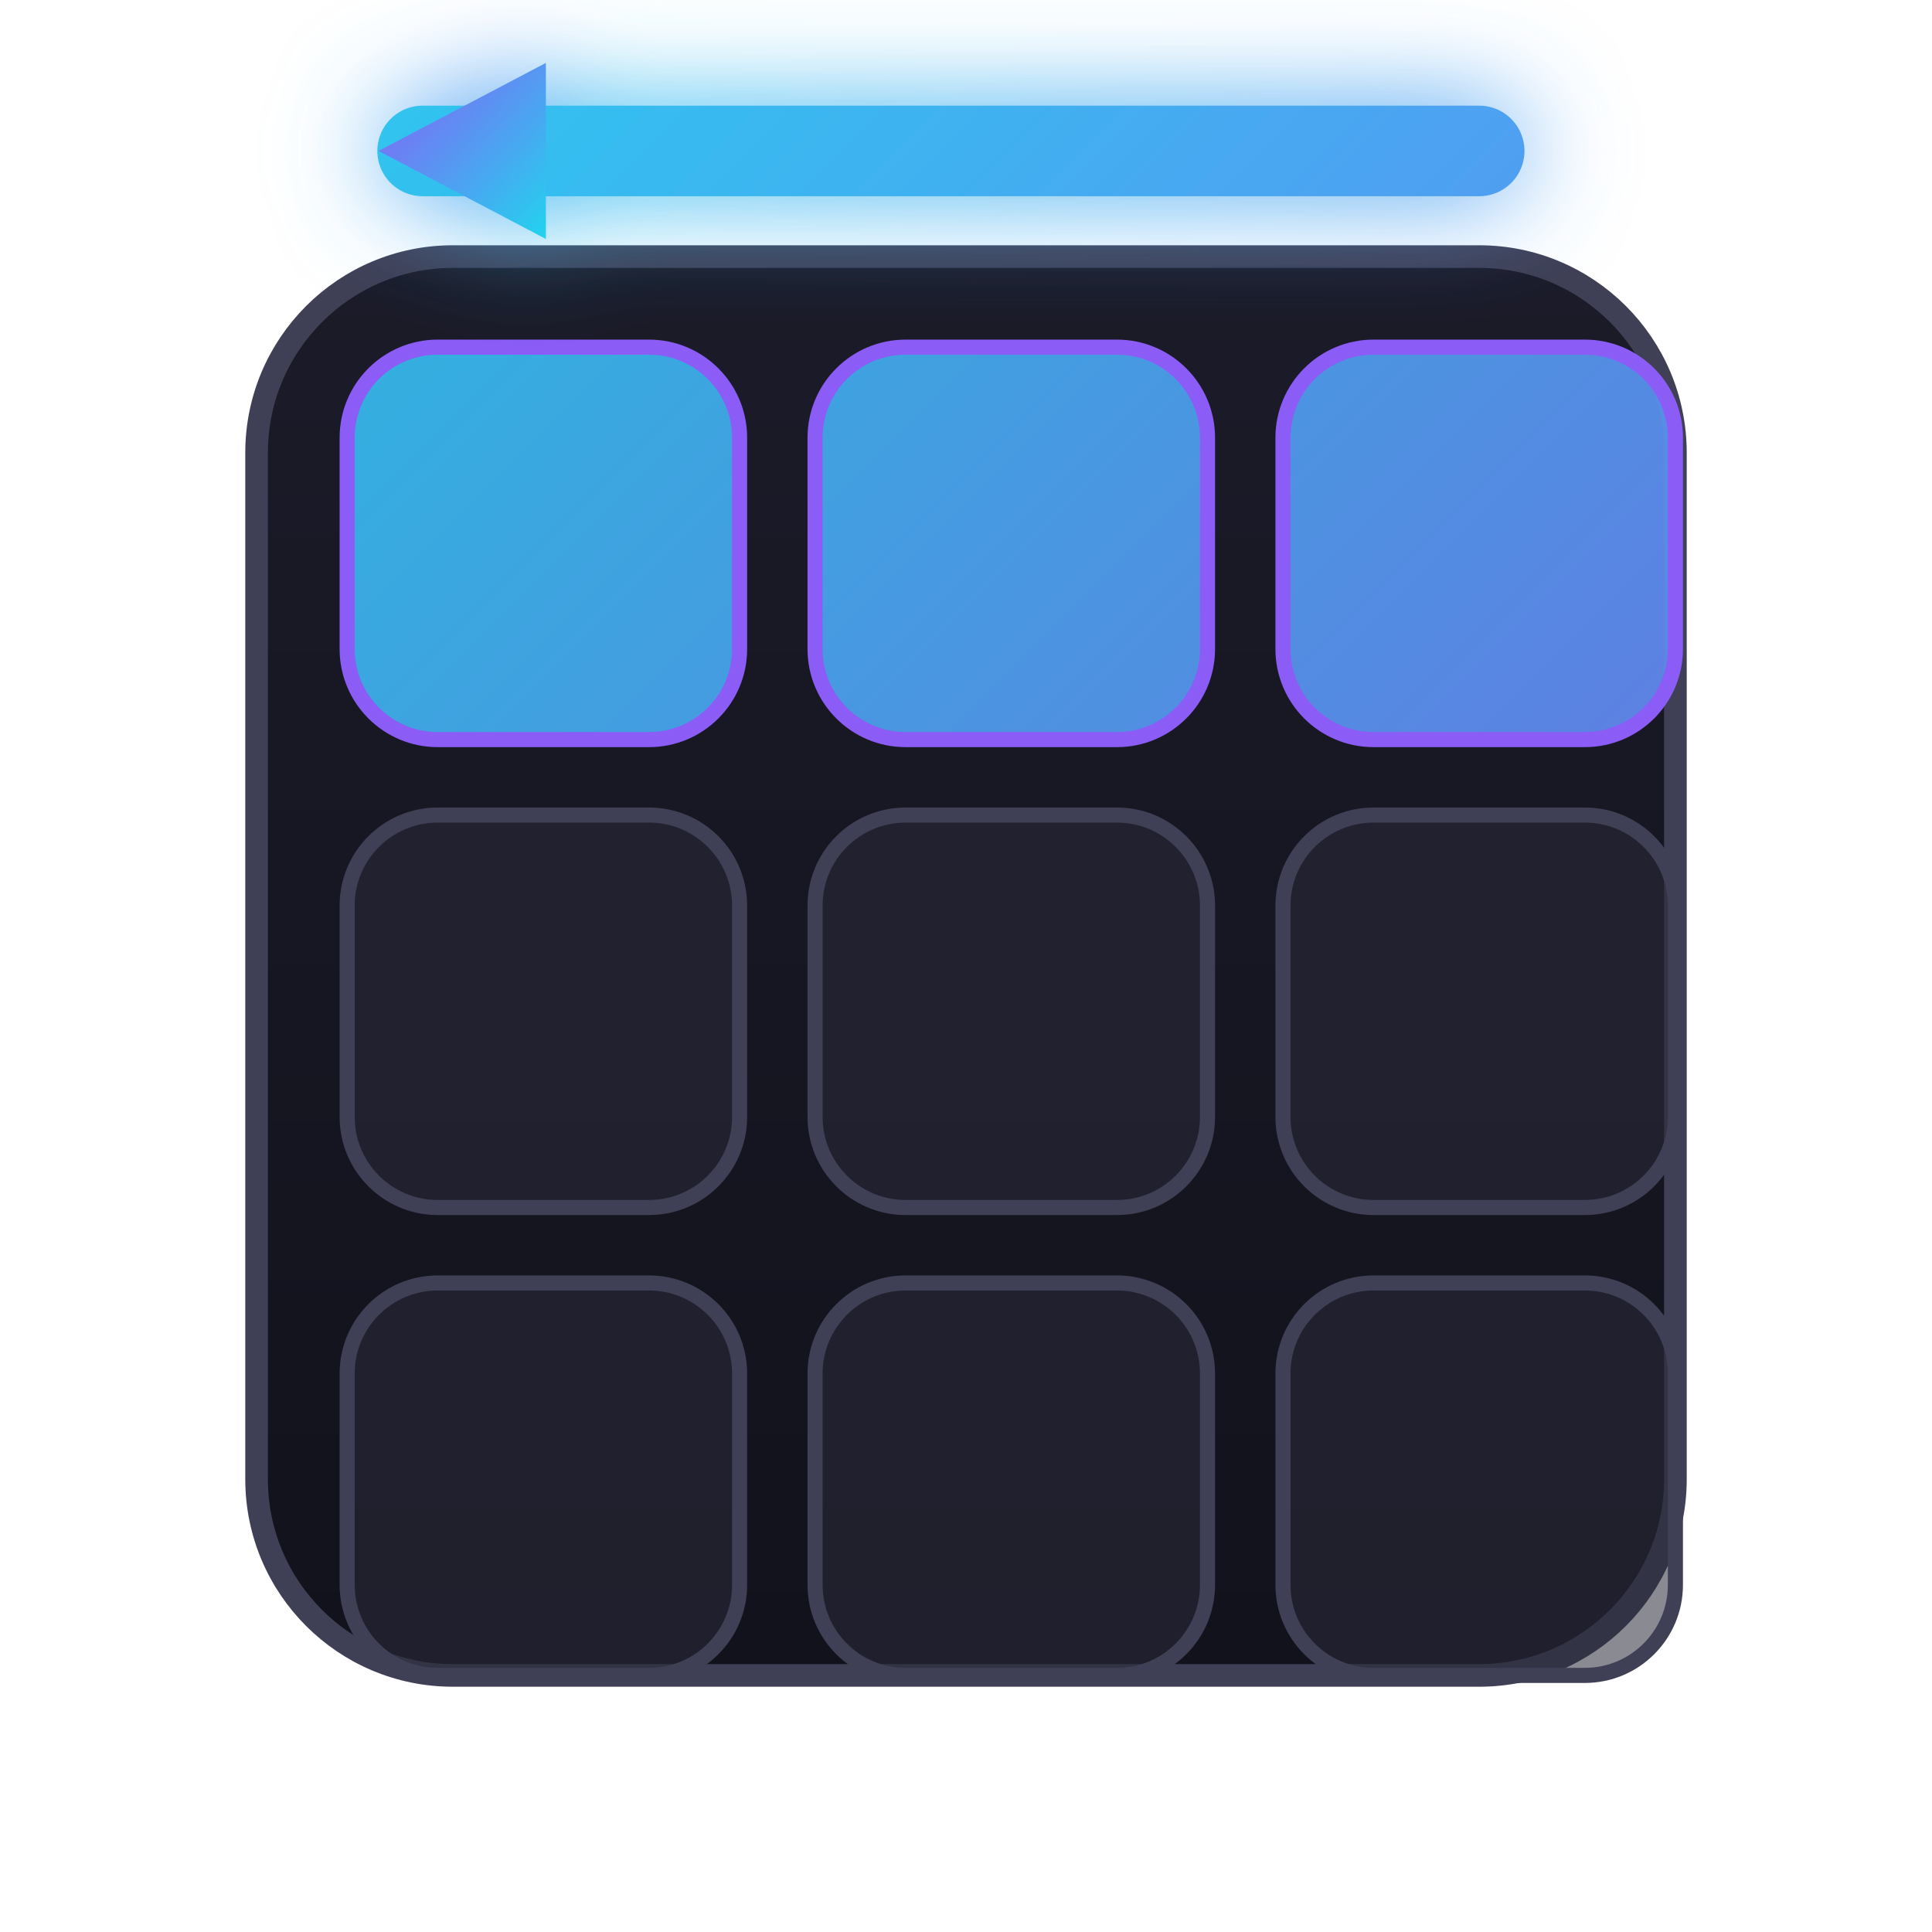
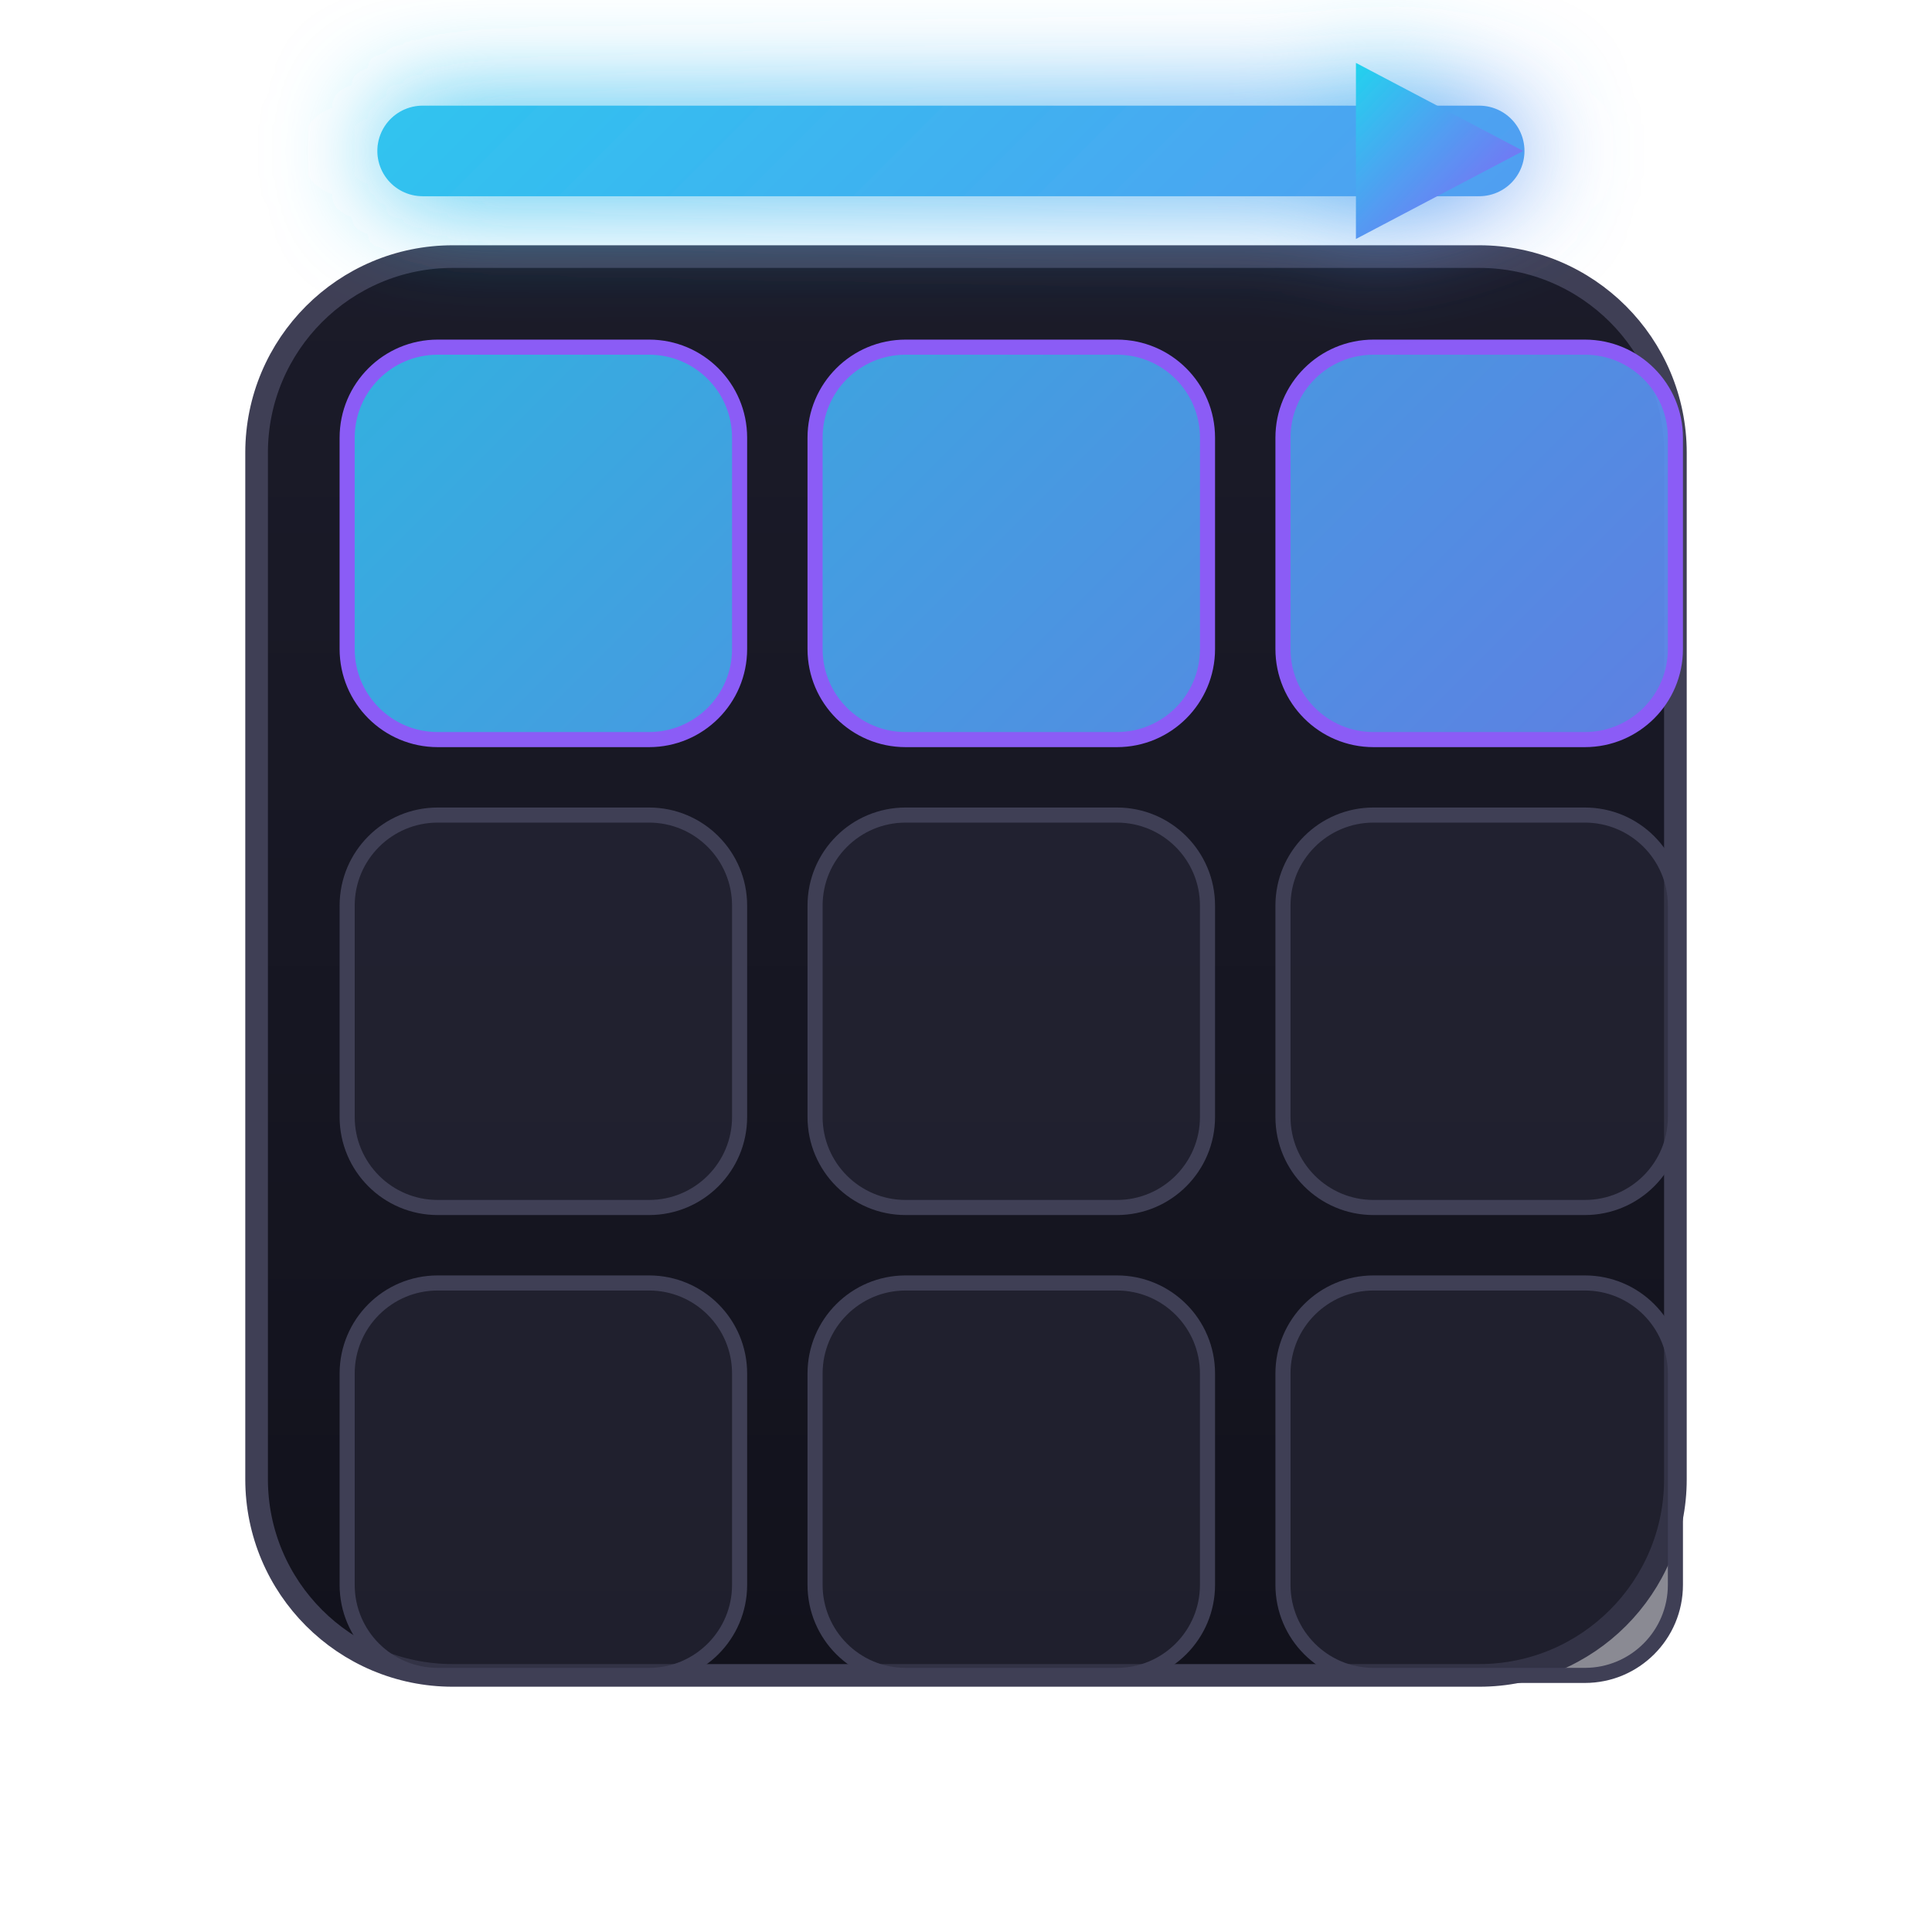
<svg xmlns="http://www.w3.org/2000/svg" viewBox="0 0 256 256" width="256" height="256" role="img" aria-label="U' turn">
  <defs>
    <linearGradient id="gradA" gradientUnits="userSpaceOnUse" x1="0" y1="0" x2="256" y2="256">
      <stop offset="0%" stop-color="#22D3EE" />
      <stop offset="100%" stop-color="#8B5CF6" />
    </linearGradient>
    <linearGradient id="head-gradA" x1="0" y1="0" x2="1" y2="1">
      <stop offset="0%" stop-color="#22D3EE" />
      <stop offset="100%" stop-color="#8B5CF6" />
    </linearGradient>
    <linearGradient id="faceA" x1="0" y1="0" x2="0" y2="1">
      <stop offset="0%" stop-color="#1B1B29" />
      <stop offset="100%" stop-color="#12121C" />
    </linearGradient>
    <filter id="glowA" filterUnits="userSpaceOnUse" x="-40" y="-40" width="336" height="336">
      <feGaussianBlur stdDeviation="7" result="blur" />
      <feMerge>
        <feMergeNode in="blur" />
        <feMergeNode in="SourceGraphic" />
      </feMerge>
    </filter>
    <marker id="headA" viewBox="0 0 12 12" refX="8.5" refY="6" markerWidth="28" markerHeight="28" markerUnits="userSpaceOnUse" orient="auto-start-reverse">
      <path d="M1.5 1 L11 6 L1.5 11 Z" fill="url(#head-gradA)" />
    </marker>
  </defs>
  <rect x="34" y="34" width="188" height="188" rx="26" fill="url(#faceA)" stroke="#3F3F55" stroke-width="3" />
  <rect x="46" y="46" width="52" height="52" rx="12" fill="url(#gradA)" fill-opacity="0.92" stroke="#8B5CF6" stroke-width="2" />
  <rect x="108" y="46" width="52" height="52" rx="12" fill="url(#gradA)" fill-opacity="0.92" stroke="#8B5CF6" stroke-width="2" />
  <rect x="170" y="46" width="52" height="52" rx="12" fill="url(#gradA)" fill-opacity="0.92" stroke="#8B5CF6" stroke-width="2" />
  <rect x="46" y="108" width="52" height="52" rx="12" fill="#2A2A3A" fill-opacity="0.55" stroke="#3F3F55" stroke-width="2" />
  <rect x="108" y="108" width="52" height="52" rx="12" fill="#2A2A3A" fill-opacity="0.55" stroke="#3F3F55" stroke-width="2" />
  <rect x="170" y="108" width="52" height="52" rx="12" fill="#2A2A3A" fill-opacity="0.55" stroke="#3F3F55" stroke-width="2" />
  <rect x="46" y="170" width="52" height="52" rx="12" fill="#2A2A3A" fill-opacity="0.55" stroke="#3F3F55" stroke-width="2" />
  <rect x="108" y="170" width="52" height="52" rx="12" fill="#2A2A3A" fill-opacity="0.55" stroke="#3F3F55" stroke-width="2" />
  <rect x="170" y="170" width="52" height="52" rx="12" fill="#2A2A3A" fill-opacity="0.55" stroke="#3F3F55" stroke-width="2" />
-   <path d="M196 20 L56 20" fill="none" stroke="url(#gradA)" stroke-width="12" stroke-linecap="round" filter="url(#glowA)" marker-end="url(#headA)" />
+   <path d="M56 20 L196 20" fill="none" stroke="url(#gradA)" stroke-width="12" stroke-linecap="round" filter="url(#glowA)" marker-end="url(#headA)" />
</svg>
